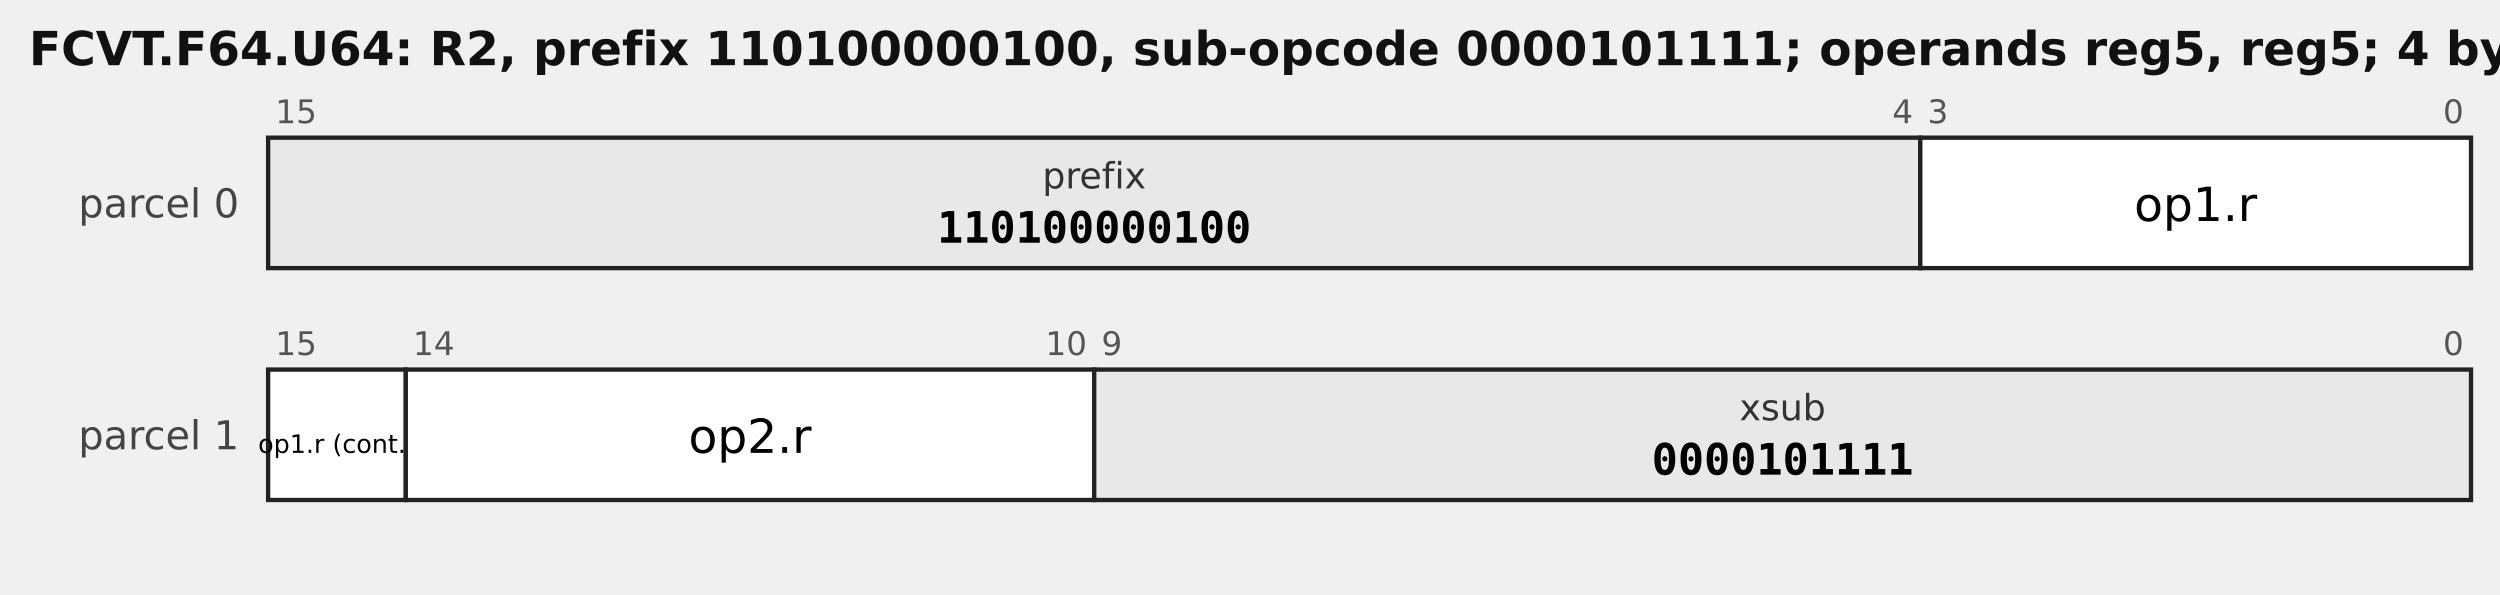
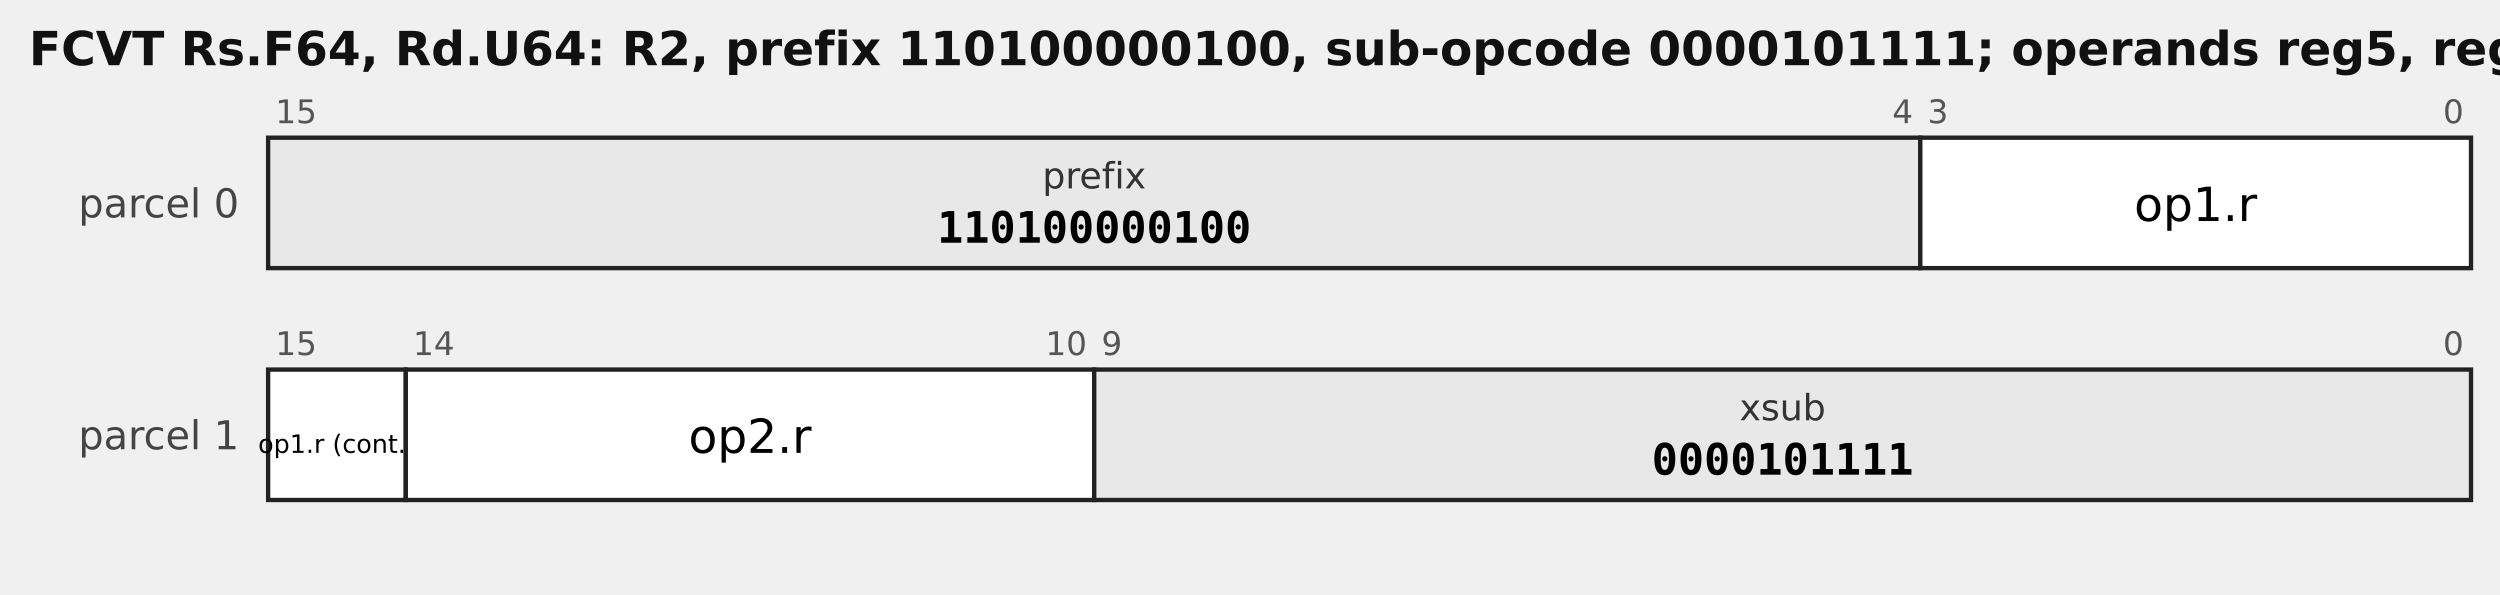
<svg xmlns="http://www.w3.org/2000/svg" width="690" height="164" viewBox="0 0 690 164" font-family="DejaVu Sans, sans-serif">
-   <text x="8" y="18" font-size="13" font-weight="bold" fill="#111">FCVT.F64.U64: R2, prefix 110100000100, sub-opcode 0000101111; operands reg5, reg5; 4 bytes</text>
+   <text x="8" y="18" font-size="13" font-weight="bold" fill="#111">FCVT Rs.F64, Rd.U64: R2, prefix 110100000100, sub-opcode 0000101111; operands reg5, reg5; 4 bytes</text>
  <text x="66" y="60" font-size="11" text-anchor="end" fill="#444">parcel 0</text>
  <rect x="74" y="38" width="456" height="36" fill="#e8e8e8" stroke="#222" stroke-width="1.2" />
  <text x="76" y="34" font-size="9" fill="#555" text-anchor="start">15</text>
  <text x="528" y="34" font-size="9" fill="#555" text-anchor="end">4</text>
  <text x="302.0" y="52" font-size="10.0" text-anchor="middle" font-family="DejaVu Sans, sans-serif" fill="#333">prefix</text>
  <text x="302.0" y="67" font-size="12.0" text-anchor="middle" font-family="DejaVu Sans Mono, monospace" font-weight="bold">110100000100</text>
  <rect x="530" y="38" width="152" height="36" fill="#ffffff" stroke="#222" stroke-width="1.2" />
  <text x="532" y="34" font-size="9" fill="#555" text-anchor="start">3</text>
  <text x="680" y="34" font-size="9" fill="#555" text-anchor="end">0</text>
  <text x="606.0" y="61" font-size="13.0" text-anchor="middle" font-family="DejaVu Sans, sans-serif">op1.r</text>
  <text x="66" y="124" font-size="11" text-anchor="end" fill="#444">parcel 1</text>
  <rect x="74" y="102" width="38" height="36" fill="#ffffff" stroke="#222" stroke-width="1.2" />
  <text x="76" y="98" font-size="9" fill="#555" text-anchor="start">15</text>
  <text x="93.0" y="125" font-size="7.0" text-anchor="middle" font-family="DejaVu Sans, sans-serif">op1.r (cont.)</text>
  <rect x="112" y="102" width="190" height="36" fill="#ffffff" stroke="#222" stroke-width="1.2" />
  <text x="114" y="98" font-size="9" fill="#555" text-anchor="start">14</text>
  <text x="300" y="98" font-size="9" fill="#555" text-anchor="end">10</text>
  <text x="207.0" y="125" font-size="13.0" text-anchor="middle" font-family="DejaVu Sans, sans-serif">op2.r</text>
  <rect x="302" y="102" width="380" height="36" fill="#e8e8e8" stroke="#222" stroke-width="1.2" />
  <text x="304" y="98" font-size="9" fill="#555" text-anchor="start">9</text>
  <text x="680" y="98" font-size="9" fill="#555" text-anchor="end">0</text>
  <text x="492.0" y="116" font-size="10.0" text-anchor="middle" font-family="DejaVu Sans, sans-serif" fill="#333">xsub</text>
  <text x="492.0" y="131" font-size="12.0" text-anchor="middle" font-family="DejaVu Sans Mono, monospace" font-weight="bold">0000101111</text>
</svg>
